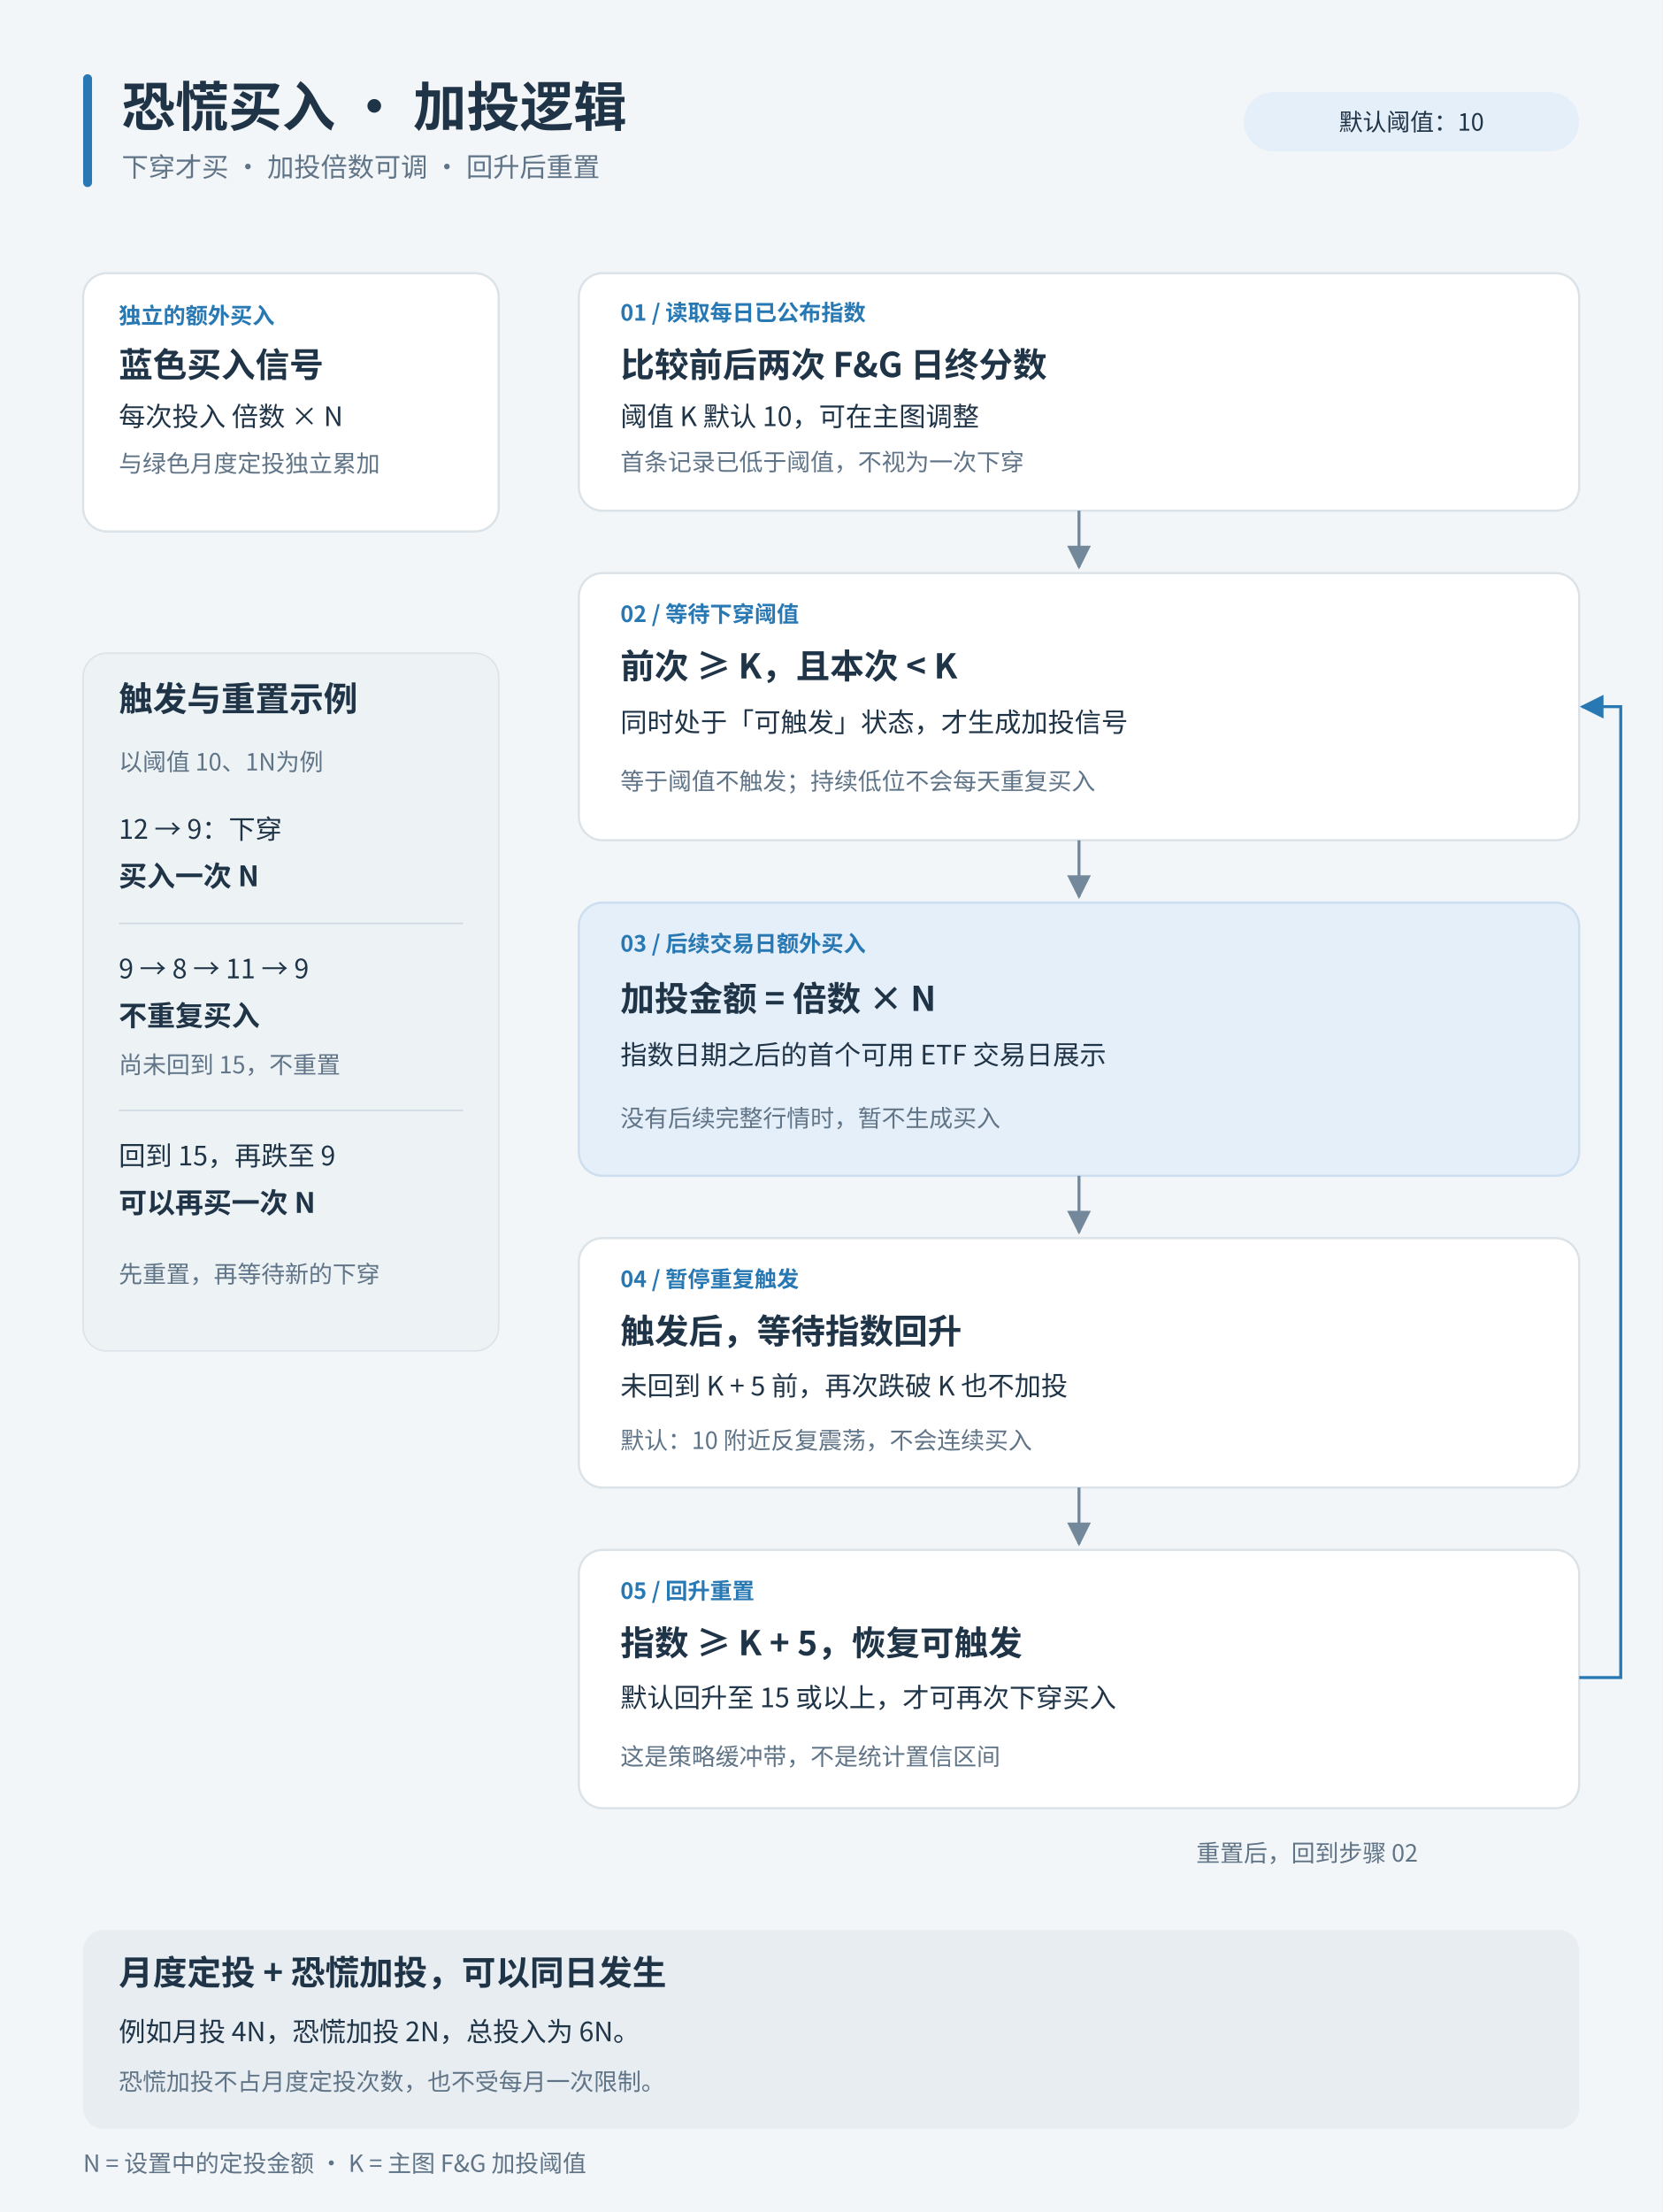
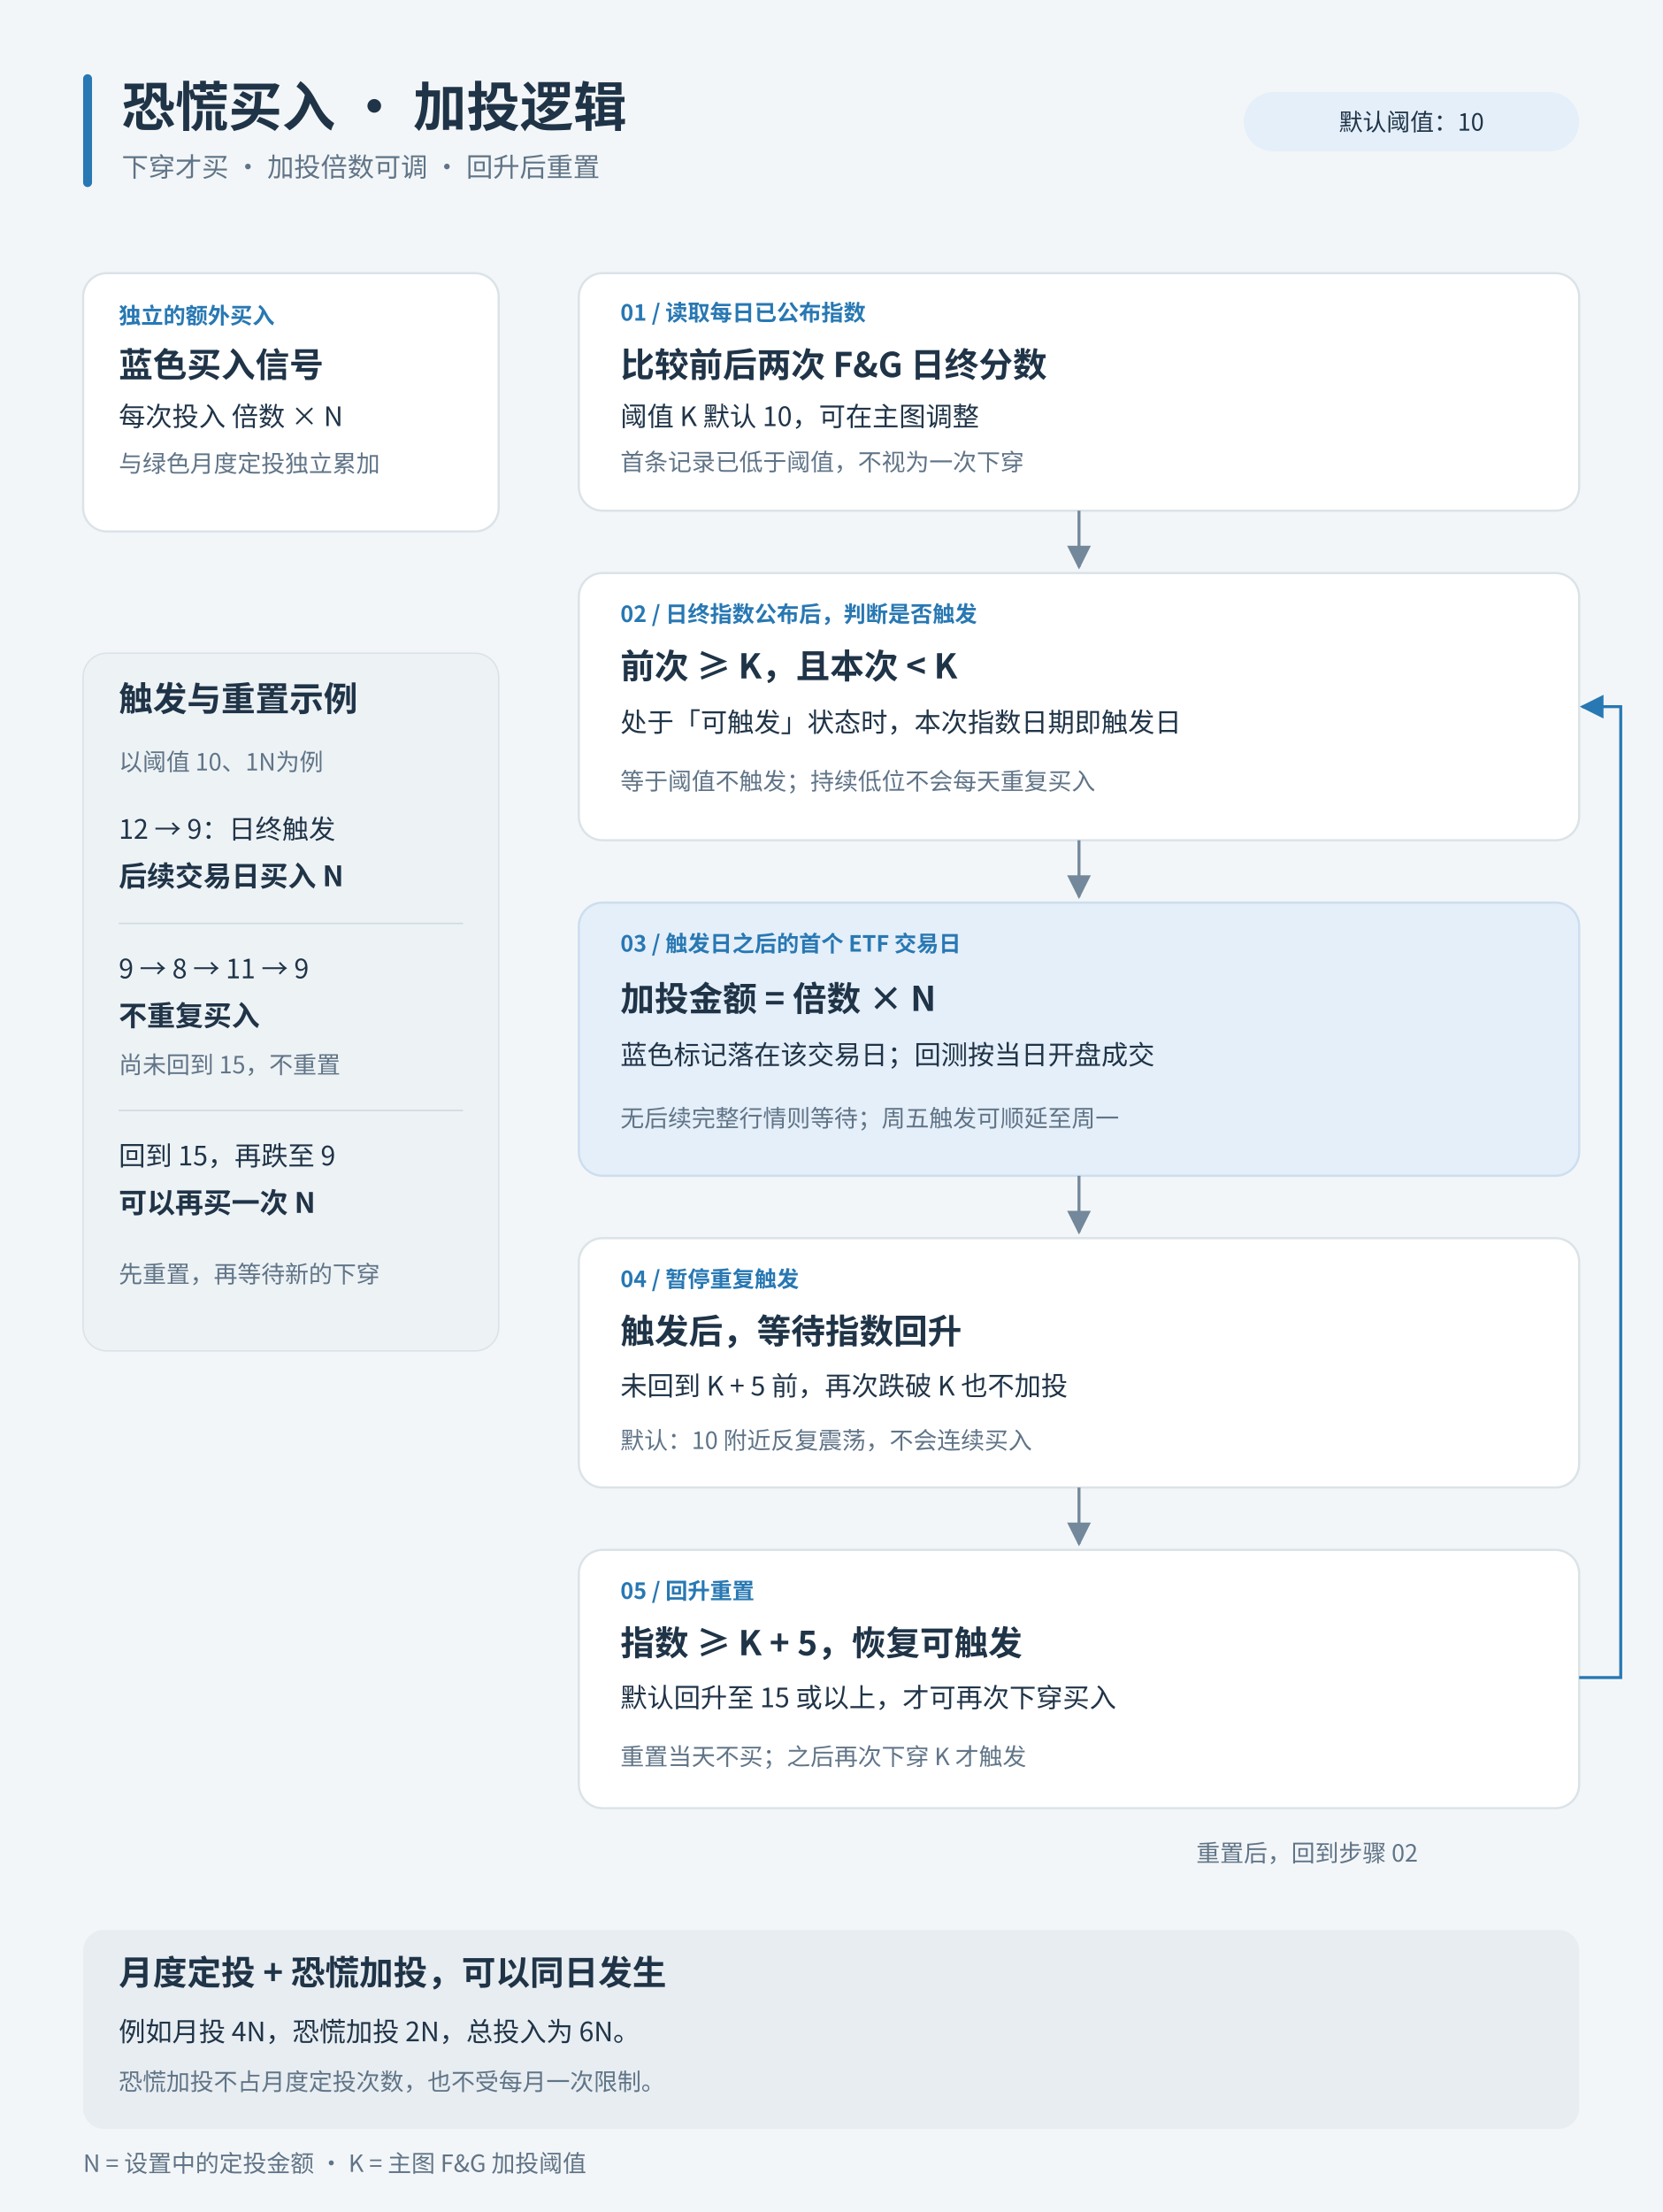
<svg xmlns="http://www.w3.org/2000/svg" width="1120" height="1490" viewBox="0 0 1120 1490" role="img" aria-labelledby="title desc">
  <defs>
    <marker id="arrow" viewBox="0 0 10 10" refX="9" refY="5" markerWidth="8" markerHeight="8" orient="auto-start-reverse">
      <path d="M0 0 L10 5 L0 10 Z" fill="#73889a" />
    </marker>
    <marker id="tealArrow" viewBox="0 0 10 10" refX="9" refY="5" markerWidth="8" markerHeight="8" orient="auto-start-reverse">
      <path d="M0 0 L10 5 L0 10 Z" fill="#2878b3" />
    </marker>
    <style>
    text{font-family:"Microsoft YaHei","PingFang SC","Noto Sans CJK SC",sans-serif;fill:#203448}
    .title{font-size:36px;font-weight:700}.subtitle{font-size:18px;fill:#607487}
    .heading{font-size:23px;font-weight:700}.body{font-size:18px}.small{font-size:16px;fill:#607487}
    .number{font-size:15px;font-weight:700;fill:#2878b3}.money{font-size:19px;font-weight:700}
    .line{fill:none;stroke:#73889a;stroke-width:2;marker-end:url(#arrow)}
    .loop{fill:none;stroke:#2878b3;stroke-width:2;marker-end:url(#tealArrow)}
    .card{fill:#fff;stroke:#dbe3e8;stroke-width:1.5}
  </style>
  </defs>
  <rect width="1120" height="1490" fill="#f3f6f8" />
  <rect x="56" y="50" width="6" height="76" rx="3" fill="#2878b3" />
  <text x="82" y="85" class="title">恐慌买入 · 加投逻辑</text>
  <text x="82" y="119" class="subtitle">下穿才买 · 加投倍数可调 · 回升后重置</text>
  <rect x="838" y="62" width="226" height="40" rx="20" fill="#e5eff9" />
  <text x="951" y="88" text-anchor="middle" font-size="16">默认阈值：10</text>
  <rect class="card" x="56" y="184" width="280" height="174" rx="16" />
  <text x="80" y="218" class="number">独立的额外买入</text>
  <text x="80" y="254" class="heading">蓝色买入信号</text>
  <text x="80" y="287" class="body">每次投入 倍数 × N</text>
  <text x="80" y="318" class="small">与绿色月度定投独立累加</text>
  <rect class="card" x="390" y="184" width="674" height="160" rx="16" />
  <text x="418" y="216" class="number">01 / 读取每日已公布指数</text>
  <text x="418" y="254" class="heading">比较前后两次 F&amp;G 日终分数</text>
  <text x="418" y="287" class="body">阈值 K 默认 10，可在主图调整</text>
  <text x="418" y="317" class="small">首条记录已低于阈值，不视为一次下穿</text>
  <path class="line" d="M727 344 V382" />
  <rect class="card" x="390" y="386" width="674" height="180" rx="16" />
-   <text x="418" y="419" class="number">02 / 等待下穿阈值</text>
+   <text x="418" y="419" class="number">02 / 日终指数公布后，判断是否触发</text>
  <text x="418" y="457" class="heading">前次 ≥ K，且本次 &lt; K</text>
-   <text x="418" y="493" class="body">同时处于「可触发」状态，才生成加投信号</text>
+   <text x="418" y="493" class="body">处于「可触发」状态时，本次指数日期即触发日</text>
  <text x="418" y="532" class="small">等于阈值不触发；持续低位不会每天重复买入</text>
  <path class="line" d="M727 566 V604" />
  <rect x="390" y="608" width="674" height="184" rx="16" fill="#e5eff9" stroke="#ccdeef" stroke-width="1.5" />
-   <text x="418" y="641" class="number">03 / 后续交易日额外买入</text>
+   <text x="418" y="641" class="number">03 / 触发日之后的首个 ETF 交易日</text>
  <text x="418" y="681" class="heading">加投金额 = 倍数 × N</text>
-   <text x="418" y="717" class="body">指数日期之后的首个可用 ETF 交易日展示</text>
-   <text x="418" y="759" class="small">没有后续完整行情时，暂不生成买入</text>
+   <text x="418" y="717" class="body">蓝色标记落在该交易日；回测按当日开盘成交</text>
+   <text x="418" y="759" class="small">无后续完整行情则等待；周五触发可顺延至周一</text>
  <path class="line" d="M727 792 V830" />
  <rect class="card" x="390" y="834" width="674" height="168" rx="16" />
  <text x="418" y="867" class="number">04 / 暂停重复触发</text>
  <text x="418" y="905" class="heading">触发后，等待指数回升</text>
  <text x="418" y="940" class="body">未回到 K + 5 前，再次跌破 K 也不加投</text>
  <text x="418" y="976" class="small">默认：10 附近反复震荡，不会连续买入</text>
  <path class="line" d="M727 1002 V1040" />
  <rect class="card" x="390" y="1044" width="674" height="174" rx="16" />
  <text x="418" y="1077" class="number">05 / 回升重置</text>
  <text x="418" y="1115" class="heading">指数 ≥ K + 5，恢复可触发</text>
  <text x="418" y="1150" class="body">默认回升至 15 或以上，才可再次下穿买入</text>
-   <text x="418" y="1189" class="small">这是策略缓冲带，不是统计置信区间</text>
+   <text x="418" y="1189" class="small">重置当天不买；之后再次下穿 K 才触发</text>
  <path class="loop" d="M1064 1130 H1092 V476 H1066" />
  <text x="806" y="1254" class="small">重置后，回到步骤 02</text>
  <rect x="56" y="440" width="280" height="470" rx="16" fill="#edf2f5" stroke="#dbe3e8" />
  <text x="80" y="479" class="heading">触发与重置示例</text>
  <text x="80" y="519" class="small">以阈值 10、1N为例</text>
-   <text x="80" y="565" class="body">12 → 9：下穿</text>
-   <text x="80" y="597" class="money">买入一次 N</text>
+   <text x="80" y="565" class="body">12 → 9：日终触发</text>
+   <text x="80" y="597" class="money">后续交易日买入 N</text>
  <path d="M80 622 H312" stroke="#d0dae1" />
  <text x="80" y="659" class="body">9 → 8 → 11 → 9</text>
  <text x="80" y="691" class="money">不重复买入</text>
  <text x="80" y="723" class="small">尚未回到 15，不重置</text>
  <path d="M80 748 H312" stroke="#d0dae1" />
  <text x="80" y="785" class="body">回到 15，再跌至 9</text>
  <text x="80" y="817" class="money">可以再买一次 N</text>
  <text x="80" y="864" class="small">先重置，再等待新的下穿</text>
  <rect x="56" y="1300" width="1008" height="134" rx="14" fill="#e7edf1" />
  <text x="80" y="1337" class="heading">月度定投 + 恐慌加投，可以同日发生</text>
  <text x="80" y="1375" class="body">例如月投 4N，恐慌加投 2N，总投入为 6N。</text>
  <text x="80" y="1408" class="small">恐慌加投不占月度定投次数，也不受每月一次限制。</text>
  <text x="56" y="1463" class="small">N = 设置中的定投金额 · K = 主图 F&amp;G 加投阈值</text>
</svg>
